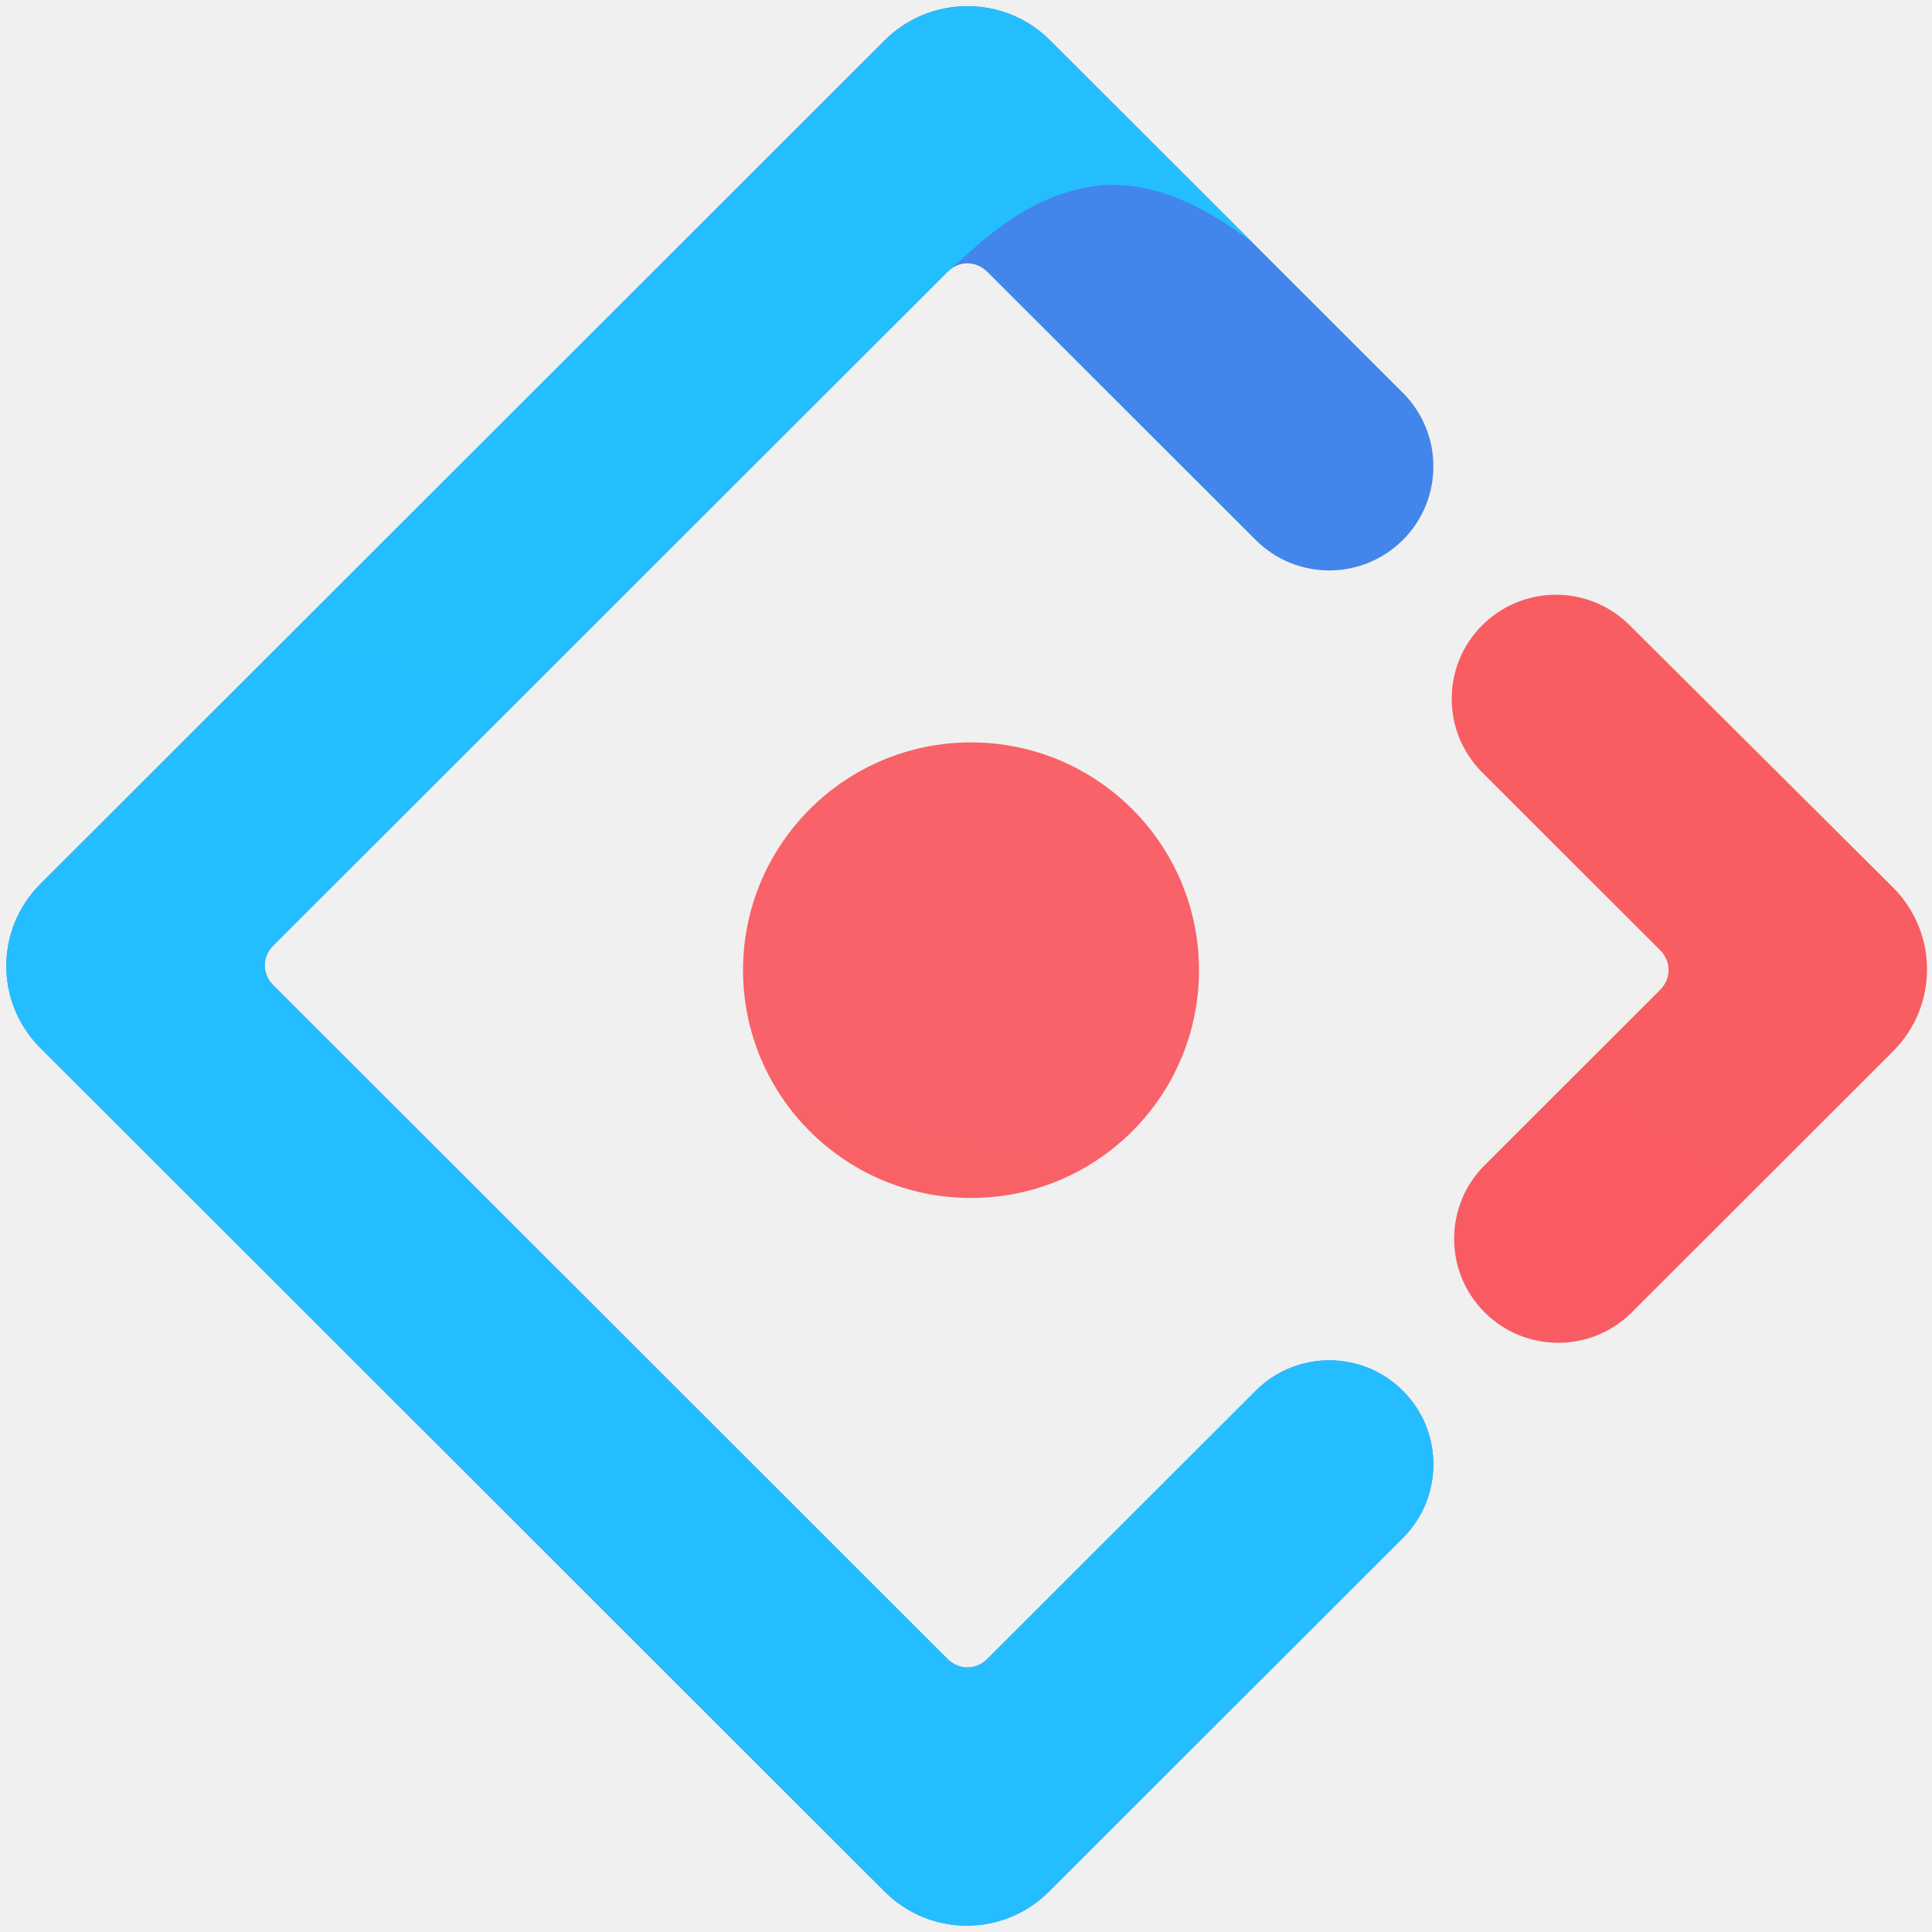
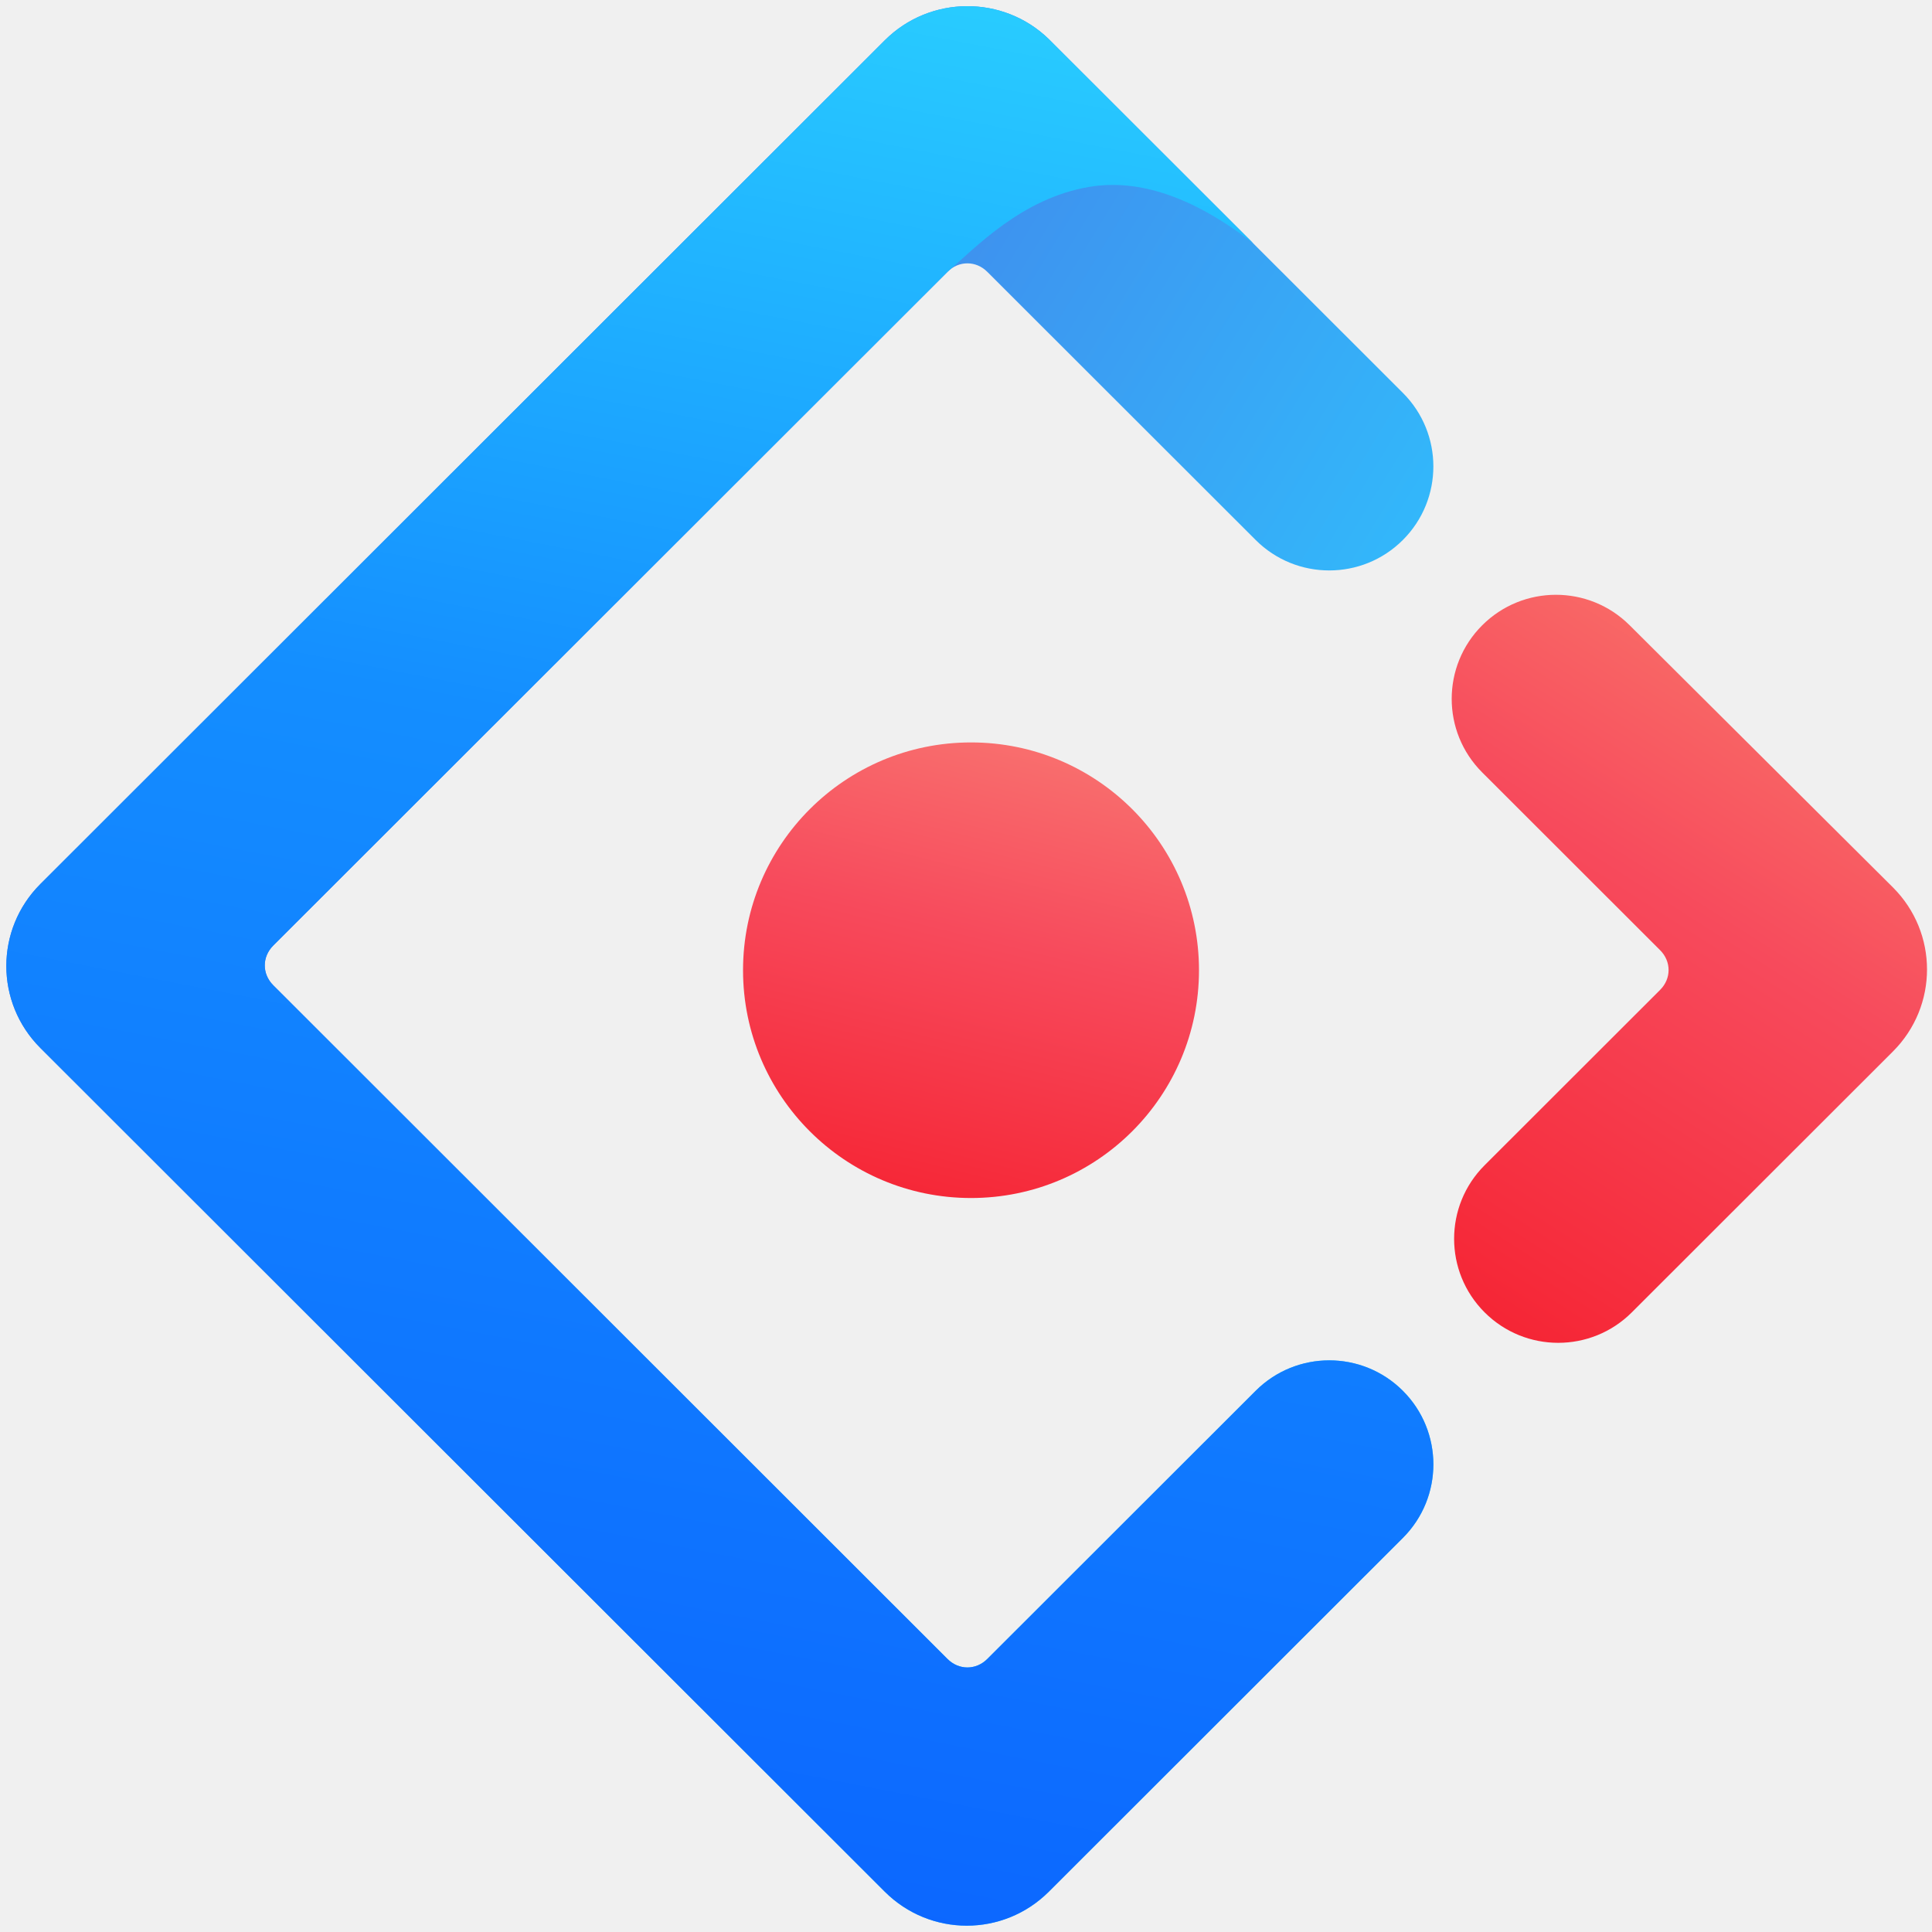
- <svg xmlns="http://www.w3.org/2000/svg" width="100" height="100" viewBox="0 0 100 100" fill="none">
-   <g clip-path="url(#clip0_790_3693)">
-     <path d="M45.794 2.087L2.09 45.756C-0.26 48.103 -0.26 51.895 2.09 54.243L45.794 97.911C48.144 100.259 51.939 100.259 54.288 97.911L72.613 79.602C74.717 77.499 74.717 74.09 72.613 71.988C70.508 69.885 67.097 69.885 64.993 71.988L51.101 85.868C50.516 86.452 49.629 86.452 49.044 85.868L14.143 50.996C13.558 50.411 13.558 49.525 14.143 48.94L49.044 14.068C49.629 13.484 50.516 13.484 51.101 14.068L64.993 27.948C67.097 30.051 70.508 30.051 72.613 27.948C74.717 25.846 74.717 22.437 72.613 20.334L54.29 2.027C51.931 -0.27 48.135 -0.251 45.794 2.087Z" fill="url(#paint0_linear_790_3693)" />
-     <path d="M45.794 2.087L2.09 45.756C-0.26 48.103 -0.26 51.895 2.09 54.243L45.794 97.911C48.144 100.259 51.939 100.259 54.288 97.911L72.613 79.602C74.717 77.499 74.717 74.09 72.613 71.988C70.508 69.885 67.097 69.885 64.993 71.988L51.101 85.868C50.516 86.452 49.629 86.452 49.044 85.868L14.143 50.996C13.558 50.411 13.558 49.525 14.143 48.94L49.044 14.068C50.5 12.813 52.876 10.27 56.365 9.675C58.958 9.233 61.793 10.206 64.869 12.594C62.812 10.538 59.286 7.016 54.29 2.027C51.931 -0.27 48.135 -0.251 45.794 2.087Z" fill="url(#paint1_linear_790_3693)" />
-     <path d="M76.843 67.926C78.947 70.029 82.359 70.029 84.463 67.926L97.98 54.42C100.33 52.073 100.33 48.281 97.98 45.933L84.346 32.358C82.236 30.258 78.824 30.261 76.718 32.365C74.614 34.467 74.614 37.876 76.718 39.979L85.927 49.18C86.512 49.764 86.512 50.651 85.927 51.236L76.843 60.312C74.739 62.415 74.739 65.824 76.843 67.926Z" fill="url(#paint2_linear_790_3693)" />
-     <path d="M50.26 62.008C56.777 62.008 62.06 56.729 62.06 50.218C62.06 43.706 56.777 38.427 50.26 38.427C43.743 38.427 38.46 43.706 38.46 50.218C38.46 56.729 43.743 62.008 50.26 62.008Z" fill="url(#paint3_linear_790_3693)" />
+ <svg xmlns="http://www.w3.org/2000/svg" width="200px" height="200px" viewBox="0 0 200 200" version="1.1">
+   <defs>
+     <linearGradient x1="62.102%" y1="0%" x2="108.197%" y2="37.864%" id="linearGradient-1">
+       <stop stop-color="#4285EB" offset="0%" />
+       <stop stop-color="#2EC7FF" offset="100%" />
+     </linearGradient>
+     <linearGradient x1="69.644%" y1="0%" x2="54.043%" y2="108.457%" id="linearGradient-2">
+       <stop stop-color="#29CDFF" offset="0%" />
+       <stop stop-color="#148EFF" offset="37.86%" />
+       <stop stop-color="#0A60FF" offset="100%" />
+     </linearGradient>
+     <linearGradient x1="69.691%" y1="-12.974%" x2="16.723%" y2="117.391%" id="linearGradient-3">
+       <stop stop-color="#FA816E" offset="0%" />
+       <stop stop-color="#F74A5C" offset="41.473%" />
+       <stop stop-color="#F51D2C" offset="100%" />
+     </linearGradient>
+     <linearGradient x1="68.128%" y1="-35.691%" x2="30.44%" y2="114.943%" id="linearGradient-4">
+       <stop stop-color="#FA8E7D" offset="0%" />
+       <stop stop-color="#F74A5C" offset="51.264%" />
+       <stop stop-color="#F51D2C" offset="100%" />
+     </linearGradient>
+   </defs>
+   <g id="Page-1" stroke="none" stroke-width="1" fill="none" fill-rule="evenodd">
+     <g id="logo" transform="translate(-20, -20)">
+       <g id="Group-28-Copy-5" transform="translate(20, 20)">
+         <g id="Group-27-Copy-3">
+           <g id="Group-25" fill-rule="nonzero">
+             <g id="2">
+               <path d="M91.588,4.177 L4.18,91.513 C-0.519,96.208 -0.519,103.792 4.18,108.487 L91.588,195.823 C96.287,200.519 103.877,200.519 108.577,195.823 L145.225,159.205 C149.434,155 149.434,148.182 145.225,143.977 C141.017,139.772 134.194,139.772 129.985,143.977 L102.202,171.737 C101.032,172.906 99.257,172.906 98.088,171.737 L28.286,101.993 C27.116,100.824 27.116,99.051 28.286,97.882 L98.088,28.138 C99.257,26.969 101.032,26.969 102.202,28.138 L129.985,55.898 C134.194,60.103 141.017,60.103 145.225,55.898 C149.434,51.693 149.434,44.876 145.225,40.671 L108.581,4.056 C103.862,-0.538 96.269,-0.501 91.588,4.177 Z" id="Shape" fill="url(#linearGradient-1)" />
+               <path d="M91.588,4.177 L4.18,91.513 C-0.519,96.208 -0.519,103.792 4.18,108.487 L91.588,195.823 C96.287,200.519 103.877,200.519 108.577,195.823 L145.225,159.205 C149.434,155 149.434,148.182 145.225,143.977 C141.017,139.772 134.194,139.772 129.985,143.977 L102.202,171.737 C101.032,172.906 99.257,172.906 98.088,171.737 L28.286,101.993 C27.116,100.824 27.116,99.051 28.286,97.882 L98.088,28.138 C101,25.627 105.752,20.542 112.73,19.352 C117.916,18.469 123.585,20.414 129.739,25.189 C125.625,21.078 118.572,14.034 108.581,4.056 C103.862,-0.538 96.269,-0.501 91.588,4.177 Z" id="Shape" fill="url(#linearGradient-2)" />
+             </g>
+             <path d="M153.686,135.855 C157.894,140.06 164.717,140.06 168.926,135.855 L195.96,108.843 C200.659,104.147 200.659,96.564 195.961,91.869 L168.691,64.718 C164.472,60.518 157.647,60.524 153.436,64.732 C149.227,68.937 149.227,75.754 153.436,79.959 L171.854,98.362 C173.024,99.531 173.024,101.305 171.854,102.473 L153.686,120.627 C149.477,124.832 149.477,131.65 153.686,135.855 Z" id="Shape" fill="url(#linearGradient-3)" />
+           </g>
+           <ellipse id="Combined-Shape" fill="url(#linearGradient-4)" cx="100.519" cy="100.437" rx="23.6" ry="23.581" />
+         </g>
+       </g>
+     </g>
  </g>
-   <defs>
-     <linearGradient id="paint0_linear_790_3693" x1="4587.4" y1="0.319" x2="8740.56" y2="2536.59" gradientUnits="userSpaceOnUse">
-       <stop stop-color="#4285EB" />
-       <stop offset="1" stop-color="#2EC7FF" />
-     </linearGradient>
-     <linearGradient id="paint1_linear_790_3693" x1="5144.46" y1="0.319" x2="3093.18" y2="10601.9" gradientUnits="userSpaceOnUse">
-       <stop stop-color="#29CDFF" />
-       <stop offset="0.379" stop-color="#148EFF" />
-       <stop offset="1" stop-color="#0A60FF" />
-     </linearGradient>
-     <linearGradient id="paint2_linear_790_3693" x1="1789.71" y1="-471.558" x2="-879.322" y2="3702.58" gradientUnits="userSpaceOnUse">
-       <stop stop-color="#FA816E" />
-       <stop offset="0.415" stop-color="#F74A5C" />
-       <stop offset="1" stop-color="#F51D2C" />
-     </linearGradient>
-     <linearGradient id="paint3_linear_790_3693" x1="1646.29" y1="-803.185" x2="758.228" y2="2749.21" gradientUnits="userSpaceOnUse">
-       <stop stop-color="#FA8E7D" />
-       <stop offset="0.513" stop-color="#F74A5C" />
-       <stop offset="1" stop-color="#F51D2C" />
-     </linearGradient>
-     <clipPath id="clip0_790_3693">
-       <rect width="100" height="100" fill="white" transform="translate(0 -0.000854492)" />
-     </clipPath>
-   </defs>
</svg>
